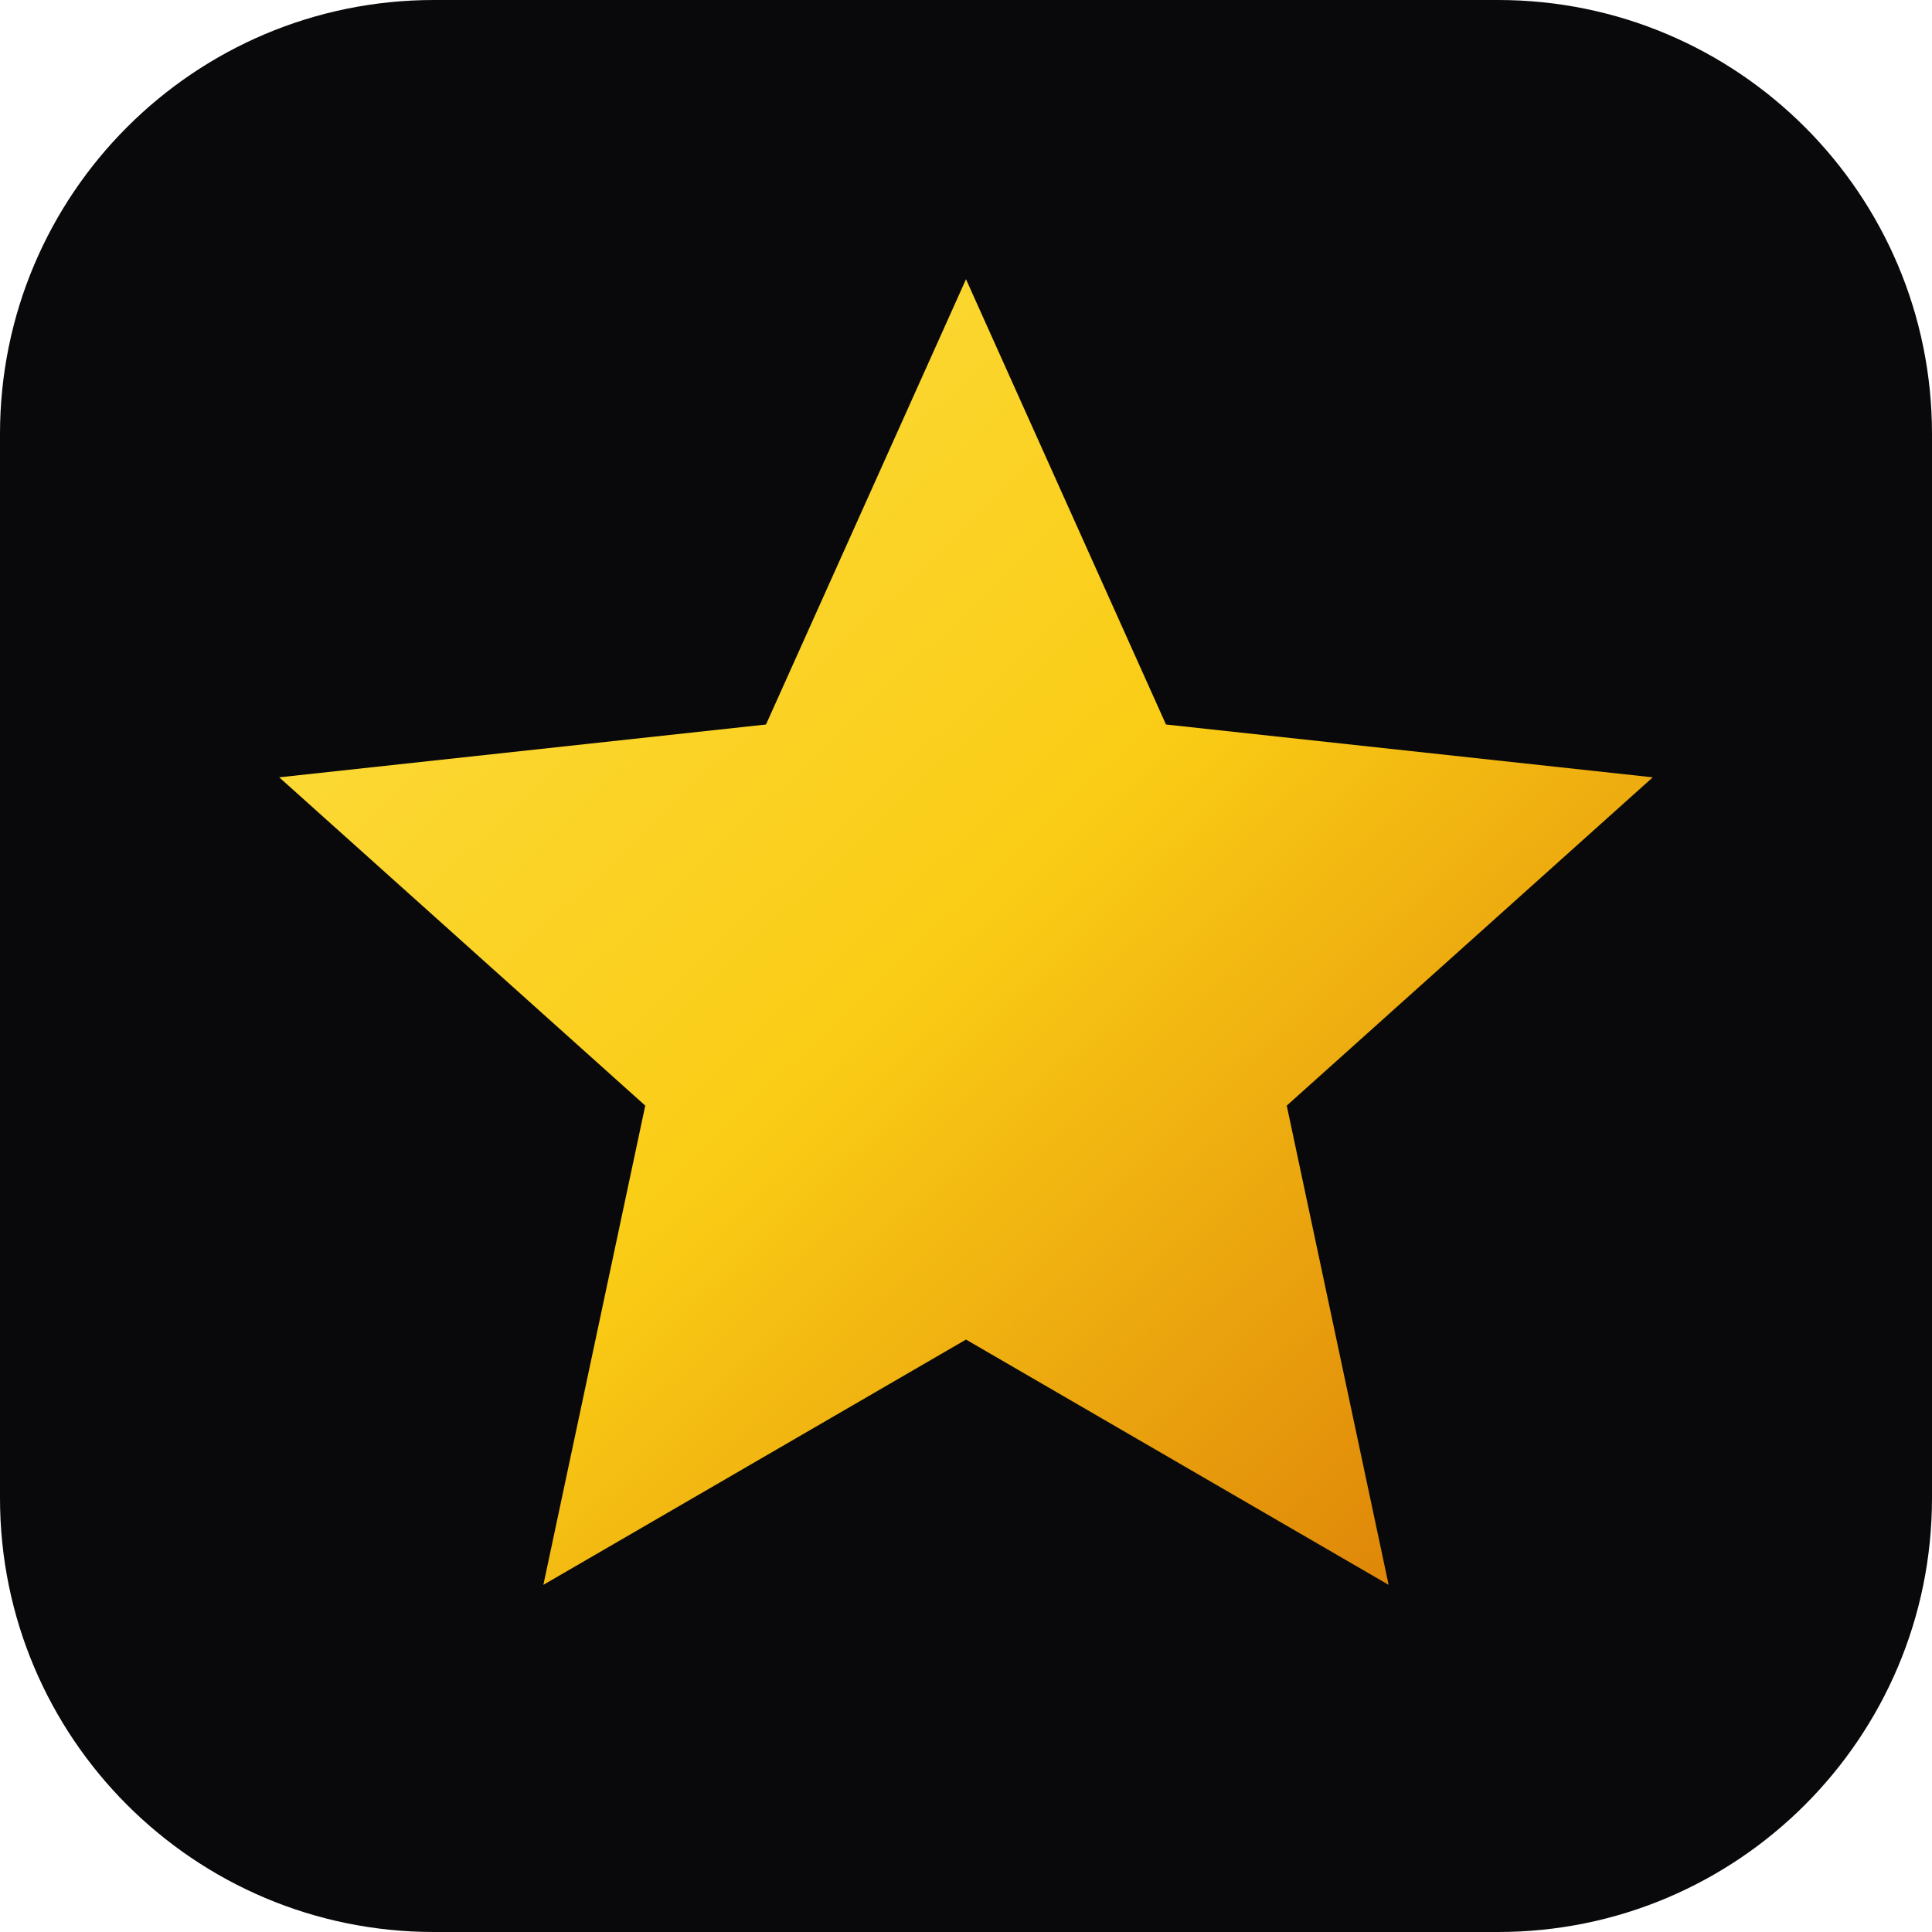
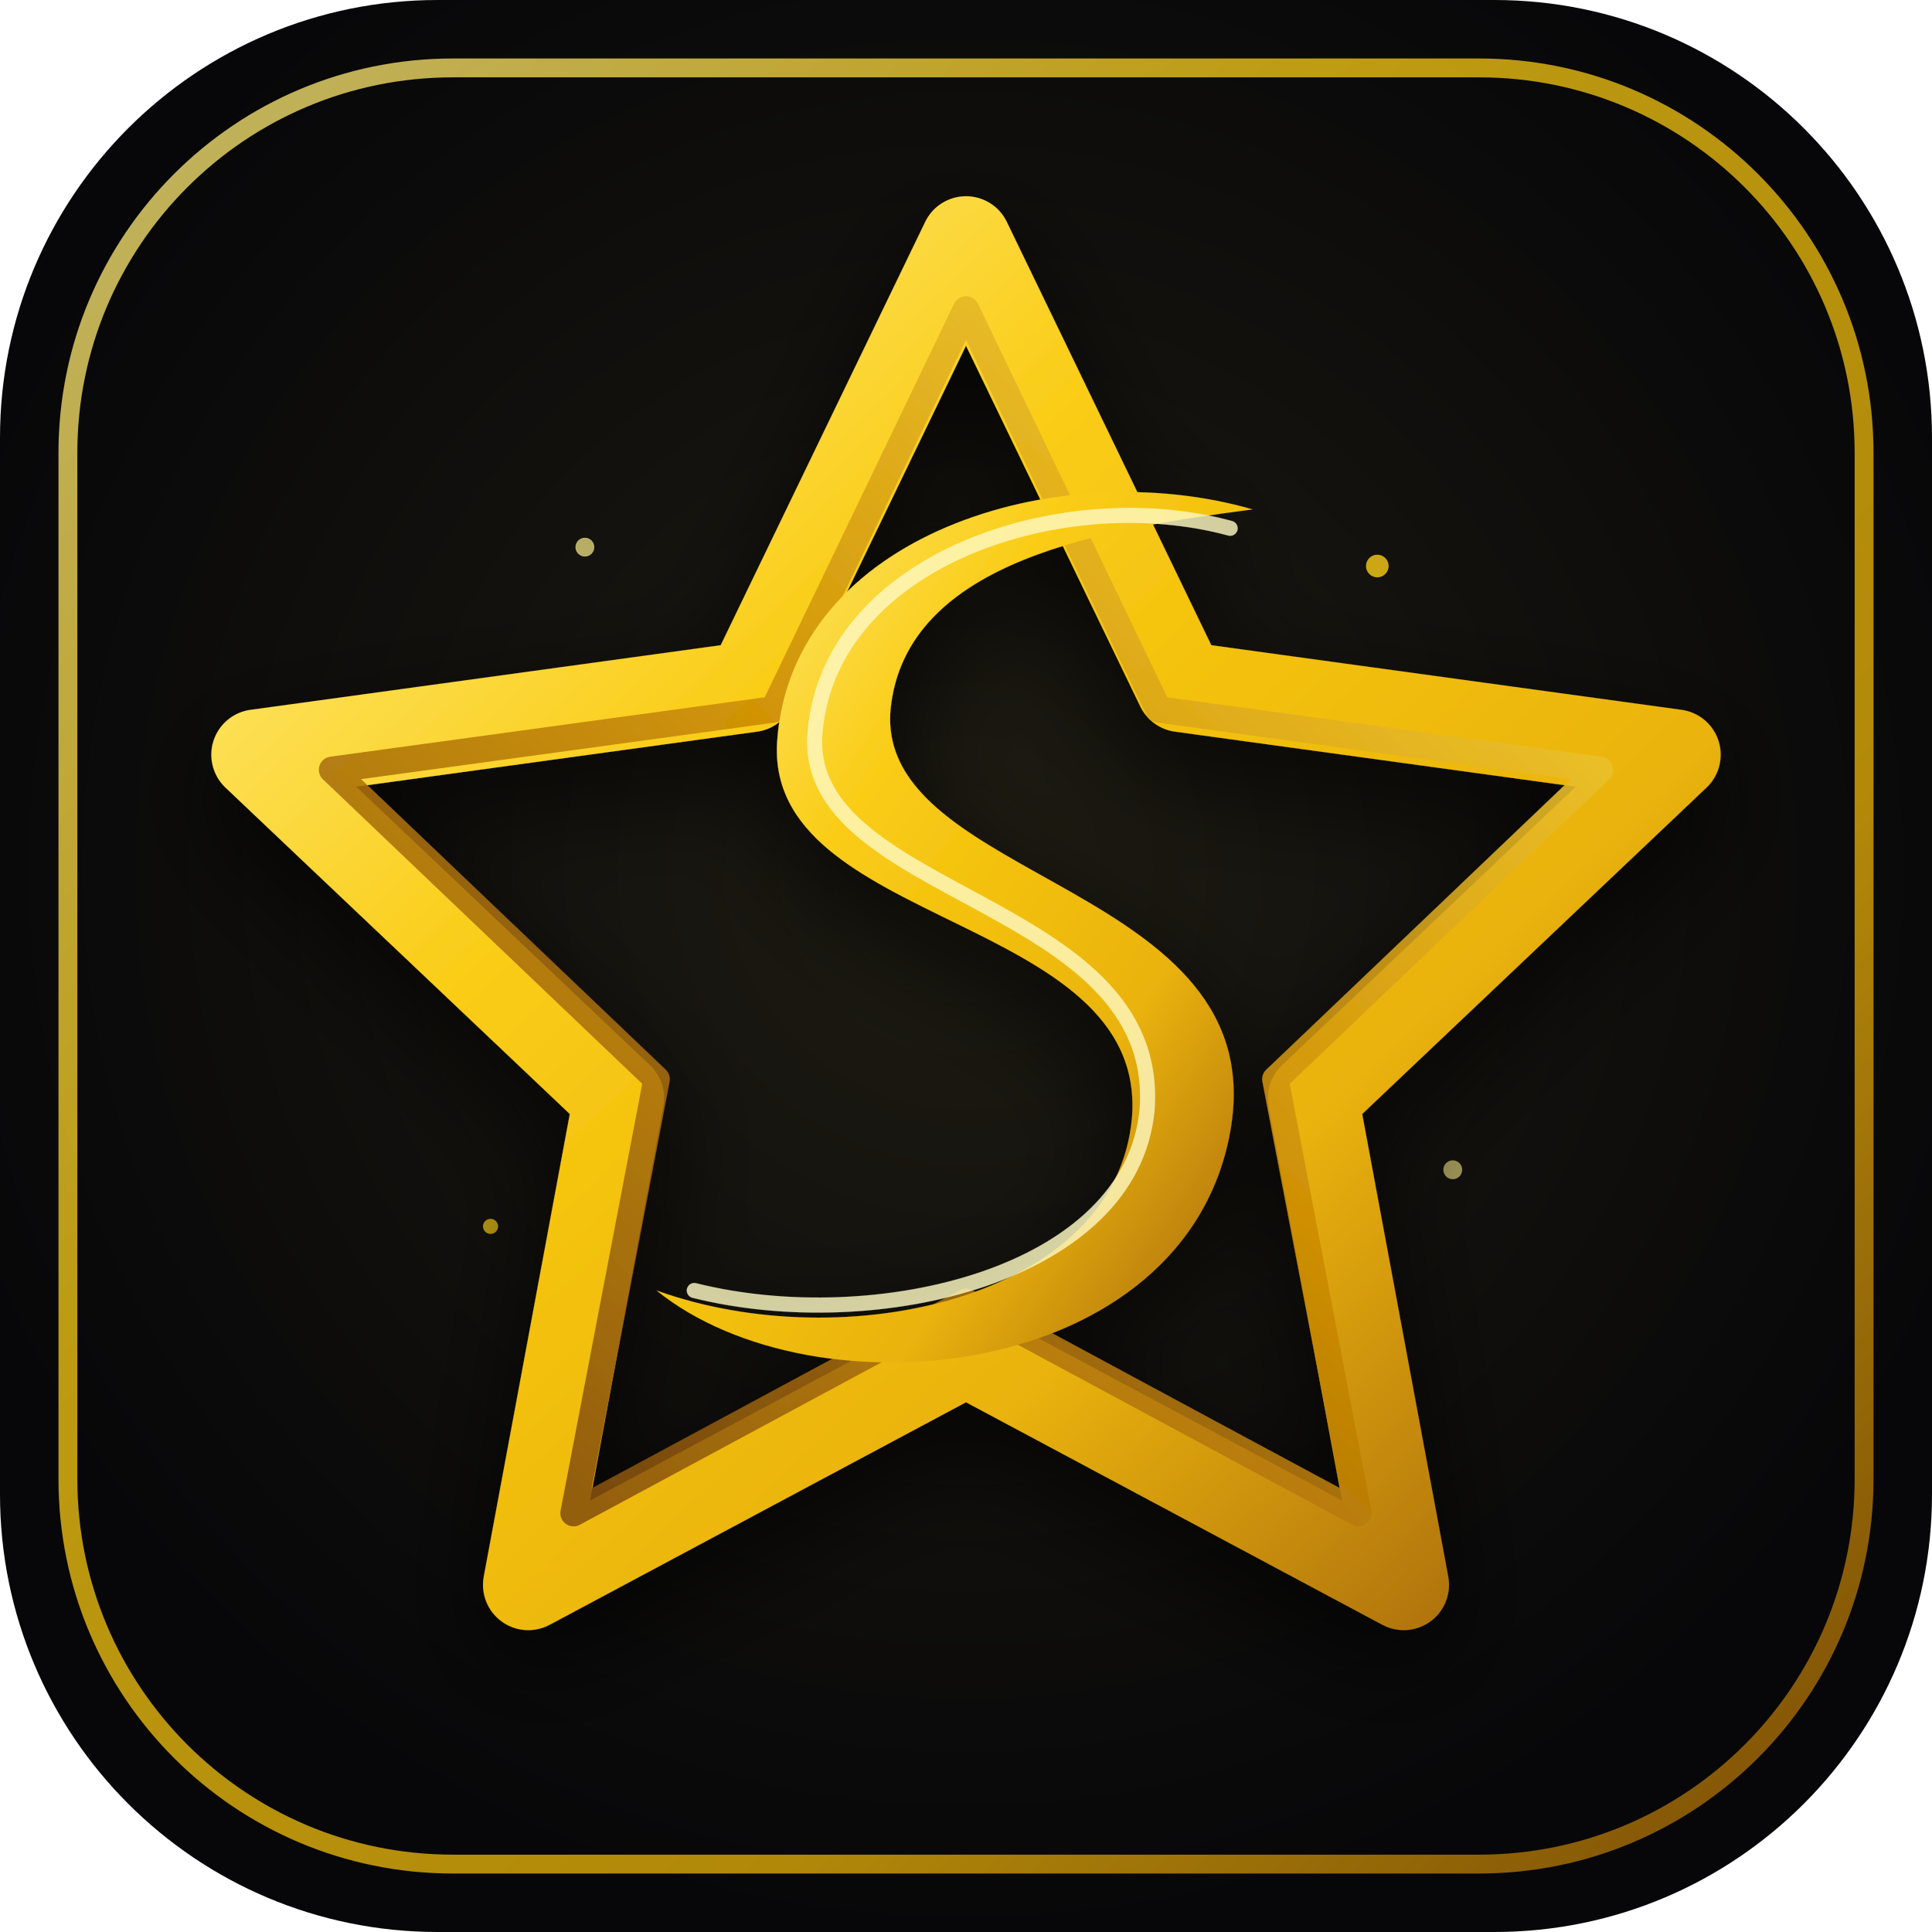
<svg xmlns="http://www.w3.org/2000/svg" viewBox="0 0 512 512">
  <defs>
-     <linearGradient id="goldGrad" x1="0%" y1="0%" x2="100%" y2="100%">
+     <radialGradient id="bgGlow" cx="50%" cy="45%" r="55%">
+       <stop offset="0%" stop-color="#1e1b12" />
+       <stop offset="100%" stop-color="#070709" />
+     </radialGradient>
+     <linearGradient id="goldLight" x1="0%" y1="0%" x2="100%" y2="100%">
+       <stop offset="0%" stop-color="#fef08a" />
+       <stop offset="35%" stop-color="#facc15" />
+       <stop offset="70%" stop-color="#eab308" />
+       <stop offset="100%" stop-color="#a16207" />
+     </linearGradient>
+     <linearGradient id="goldDark" x1="100%" y1="0%" x2="0%" y2="100%">
      <stop offset="0%" stop-color="#fde047" />
-       <stop offset="50%" stop-color="#facc15" />
-       <stop offset="100%" stop-color="#d97706" />
+       <stop offset="50%" stop-color="#ca8a04" />
+       <stop offset="100%" stop-color="#713f12" />
    </linearGradient>
+     <filter id="dropShadow" x="-15%" y="-15%" width="130%" height="130%">
+       <feDropShadow dx="0" dy="10" stdDeviation="14" flood-color="#000000" flood-opacity="0.75" />
+     </filter>
  </defs>
-   <rect width="512" height="512" rx="115" fill="#09090b" />
-   <polygon points="256,74 309,192 438,206 341,293 368,420 256,355 144,420 171,293 74,206 203,192" fill="url(#goldGrad)" />
+   <rect width="512" height="512" rx="116" fill="url(#bgGlow)" />
+   <rect x="18" y="18" width="476" height="476" rx="102" fill="none" stroke="url(#goldLight)" stroke-width="5" opacity="0.75" />
+   <circle cx="155" cy="145" r="2.5" fill="#fef08a" opacity="0.7" />
+   <circle cx="365" cy="150" r="3" fill="#facc15" opacity="0.8" />
+   <circle cx="385" cy="310" r="2.5" fill="#fef08a" opacity="0.6" />
+   <circle cx="130" cy="325" r="2" fill="#facc15" opacity="0.7" />
+   <g filter="url(#dropShadow)">
+     <polygon points="256,64 313,182 444,200 348,291 372,420 256,358 140,420 164,291 68,200 199,182" fill="none" stroke="url(#goldLight)" stroke-width="24" stroke-linejoin="round" />
+     <polygon points="256,82 307,188 424,204 338,286 360,401 256,345 152,401 174,286 88,204 205,188" fill="none" stroke="url(#goldDark)" stroke-width="7" stroke-linejoin="round" opacity="0.85" />
+     <path d="M 332 135 C 280 120, 210 142, 206 196 C 202 246, 304 242, 300 296 C 296 344, 224 360, 174 342 C 216 376, 314 366, 326 300 C 338 234, 232 234, 236 188 C 240 148, 294 140, 332 135 Z" fill="url(#goldLight)" />
+     <path d="M 326 140 C 282 128, 220 148, 216 194 C 212 238, 308 238, 304 294 C 300 338, 232 354, 184 342" fill="none" stroke="#fef9c3" stroke-width="4" stroke-linecap="round" opacity="0.8" />
+   </g>
</svg>
